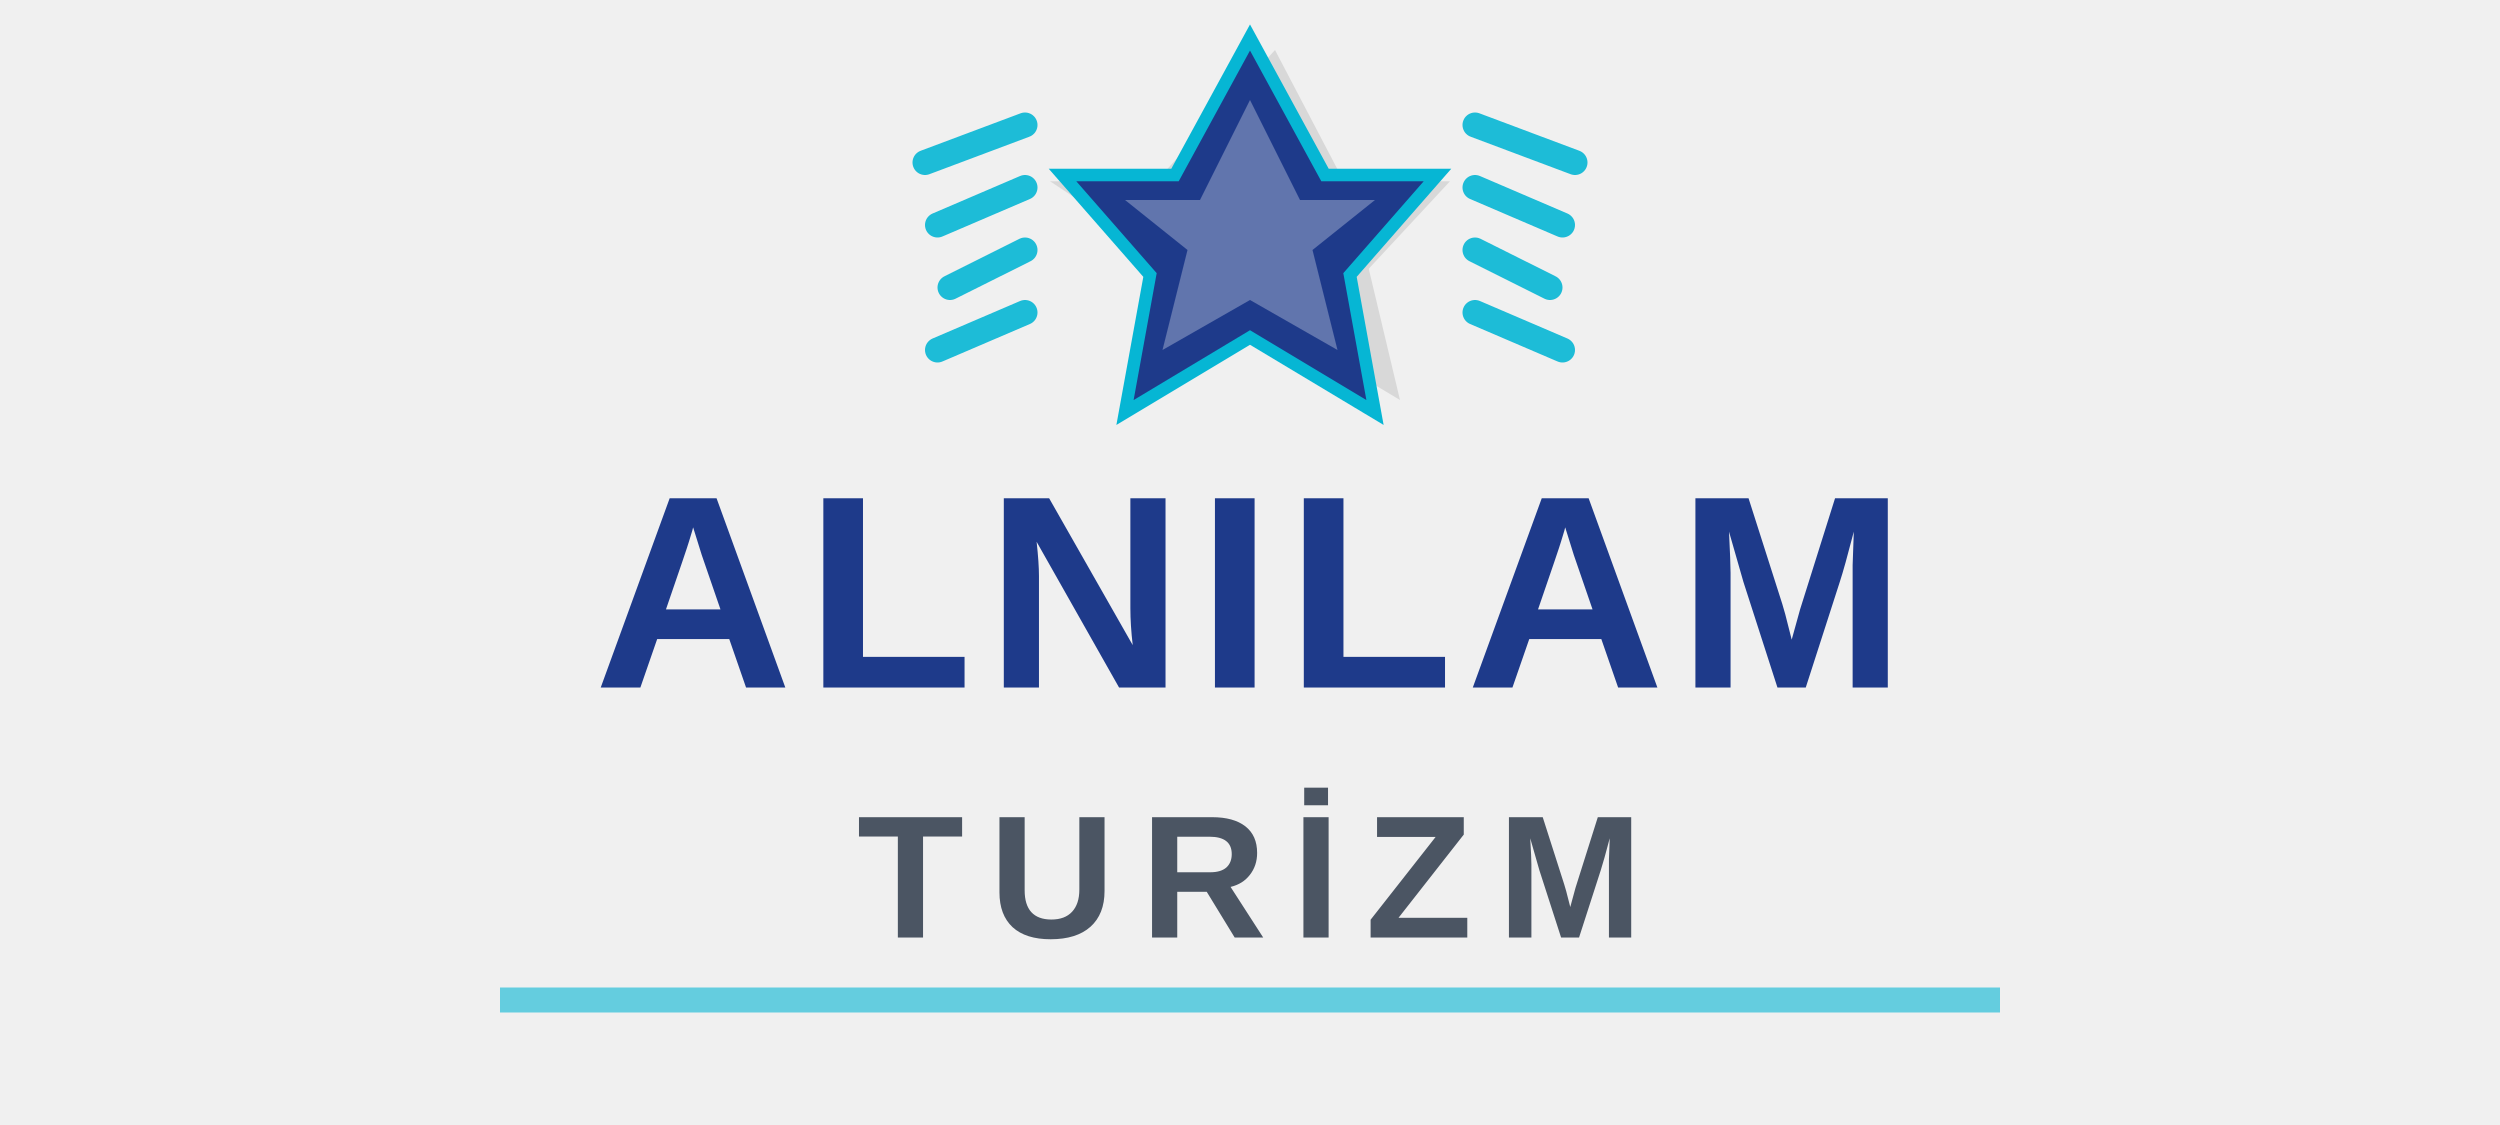
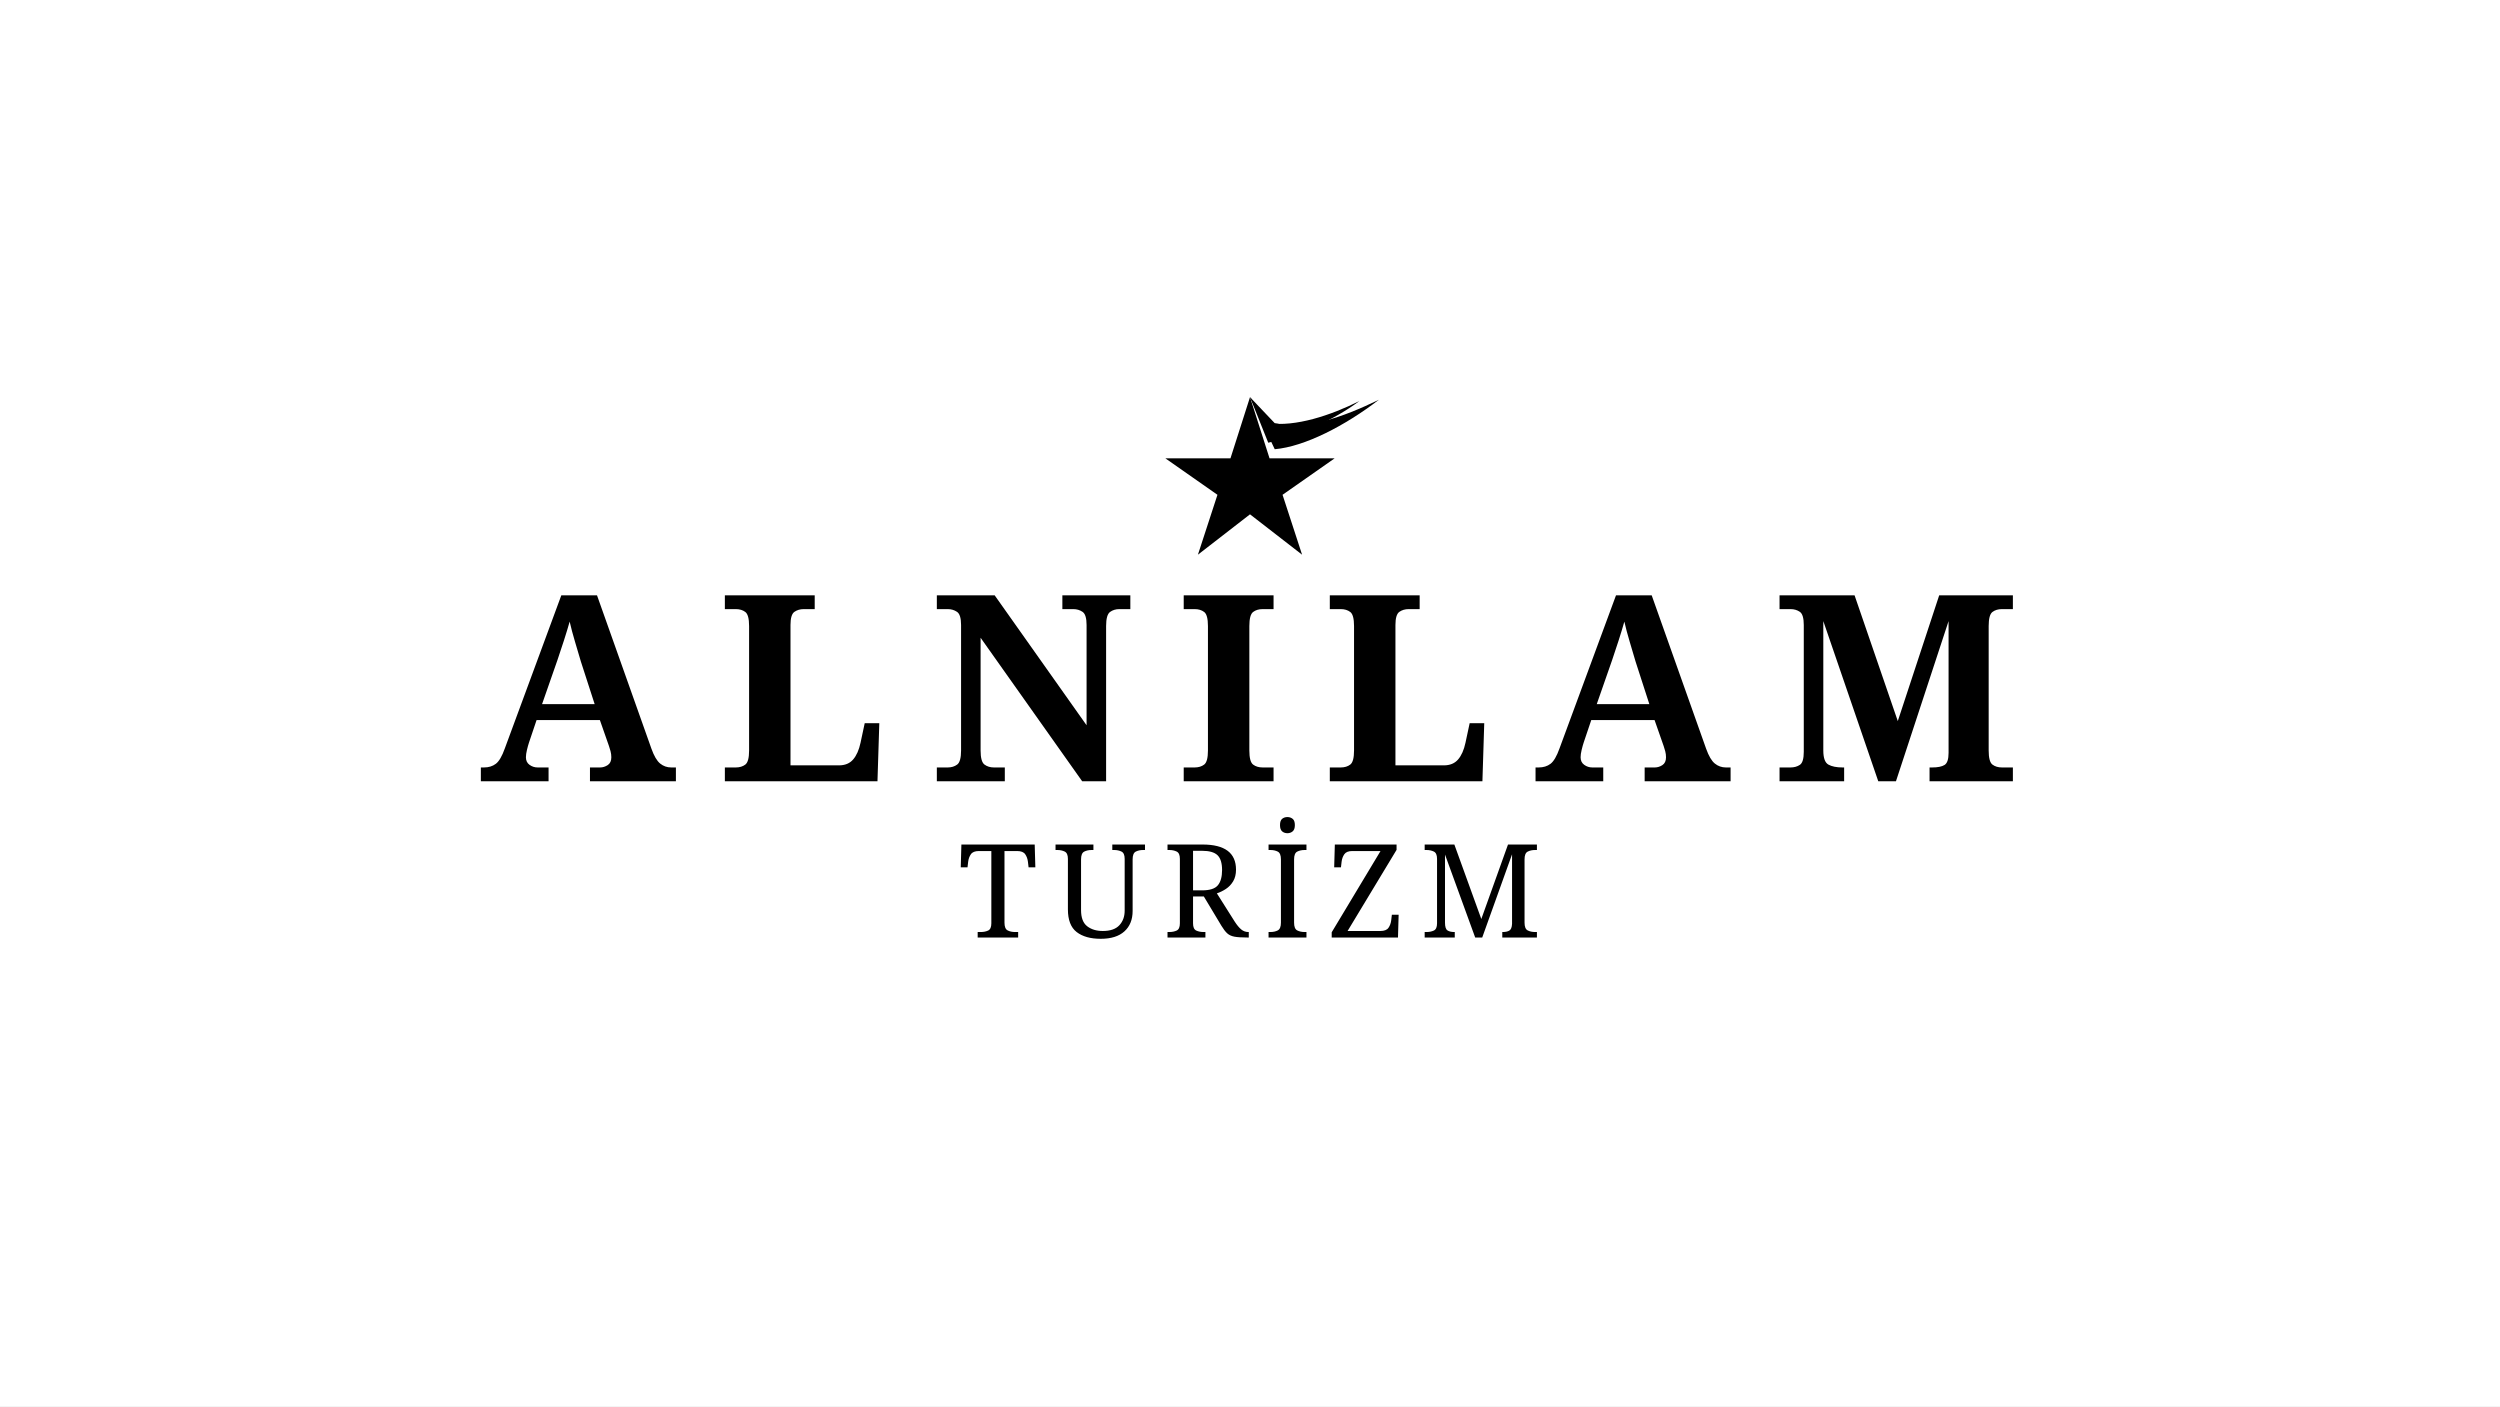
- <svg xmlns="http://www.w3.org/2000/svg" width="200" height="90" viewBox="0 0 200 90">
-   <g transform="translate(100, 18)">
-     <path d="M2,-14 L7.5,-3.5 L16,-3.5 L9.5,3.5 L12,14 L2,8 L-8,14 L-5.5,3.5 L-16,-3.5 L-7.5,-3.5 Z" fill="rgba(0,0,0,0.1)" />
-     <path d="M0,-15 L6,-4 L15,-4 L8,4 L10,15 L0,9 L-10,15 L-8,4 L-15,-4 L-6,-4 Z" fill="#1e3a8a" stroke="#06b6d4" stroke-width="1" />
-     <path d="M0,-10 L4,-2 L10,-2 L5,2 L7,10 L0,6 L-7,10 L-5,2 L-10,-2 L-4,-2 Z" fill="rgba(255,255,255,0.3)" />
-     <g opacity="0.9">
-       <path d="M18,-8 L26,-5 M18,-3 L25,0 M18,2 L24,5 M18,7 L25,10" stroke="#06b6d4" stroke-width="2" stroke-linecap="round" />
-       <path d="M-26,-5 L-18,-8 M-25,0 L-18,-3 M-24,5 L-18,2 M-25,10 L-18,7" stroke="#06b6d4" stroke-width="2" stroke-linecap="round" />
-     </g>
+ <svg xmlns="http://www.w3.org/2000/svg" viewBox="0 0 1920 1080" fill="none" width="100%" height="auto" style="max-width:400px;">
+   <rect width="1920" height="1080" fill="white" />
+   <g>
+     <polygon points="960,305 975,352 1025,352 985,380 1000,426 960,395 920,426 935,380 895,352 945,352" fill="black" />
+     <path d="M960,305 l14,35 c22,-5 50,-17 70,-32 -22,11 -49,20 -70,17z" fill="black" />
+     <path d="M960,305 l19,40 c23,-2 54,-18 80,-38 -29,14 -55,23 -80,18z" fill="black" />
  </g>
-   <text x="100" y="55" text-anchor="middle" font-family="Arial, sans-serif" font-size="22" font-weight="900" fill="#1e3a8a" letter-spacing="1px">ALNILAM</text>
-   <text x="100" y="75" text-anchor="middle" font-family="Arial, sans-serif" font-size="14" font-weight="600" fill="#4b5563" letter-spacing="2px">TURİZM</text>
-   <line x1="40" y1="80" x2="160" y2="80" stroke="#06b6d4" stroke-width="2" opacity="0.6" />
+   <g>
+     <text x="960" y="600" text-anchor="middle" font-family="serif" font-size="200" font-weight="bold" fill="black" letter-spacing="32">ALNILAM</text>
+   </g>
+   <g>
+     <text x="960" y="720" text-anchor="middle" font-family="serif" font-size="100" font-weight="normal" fill="black" letter-spacing="12">TURİZM</text>
+   </g>
</svg>
